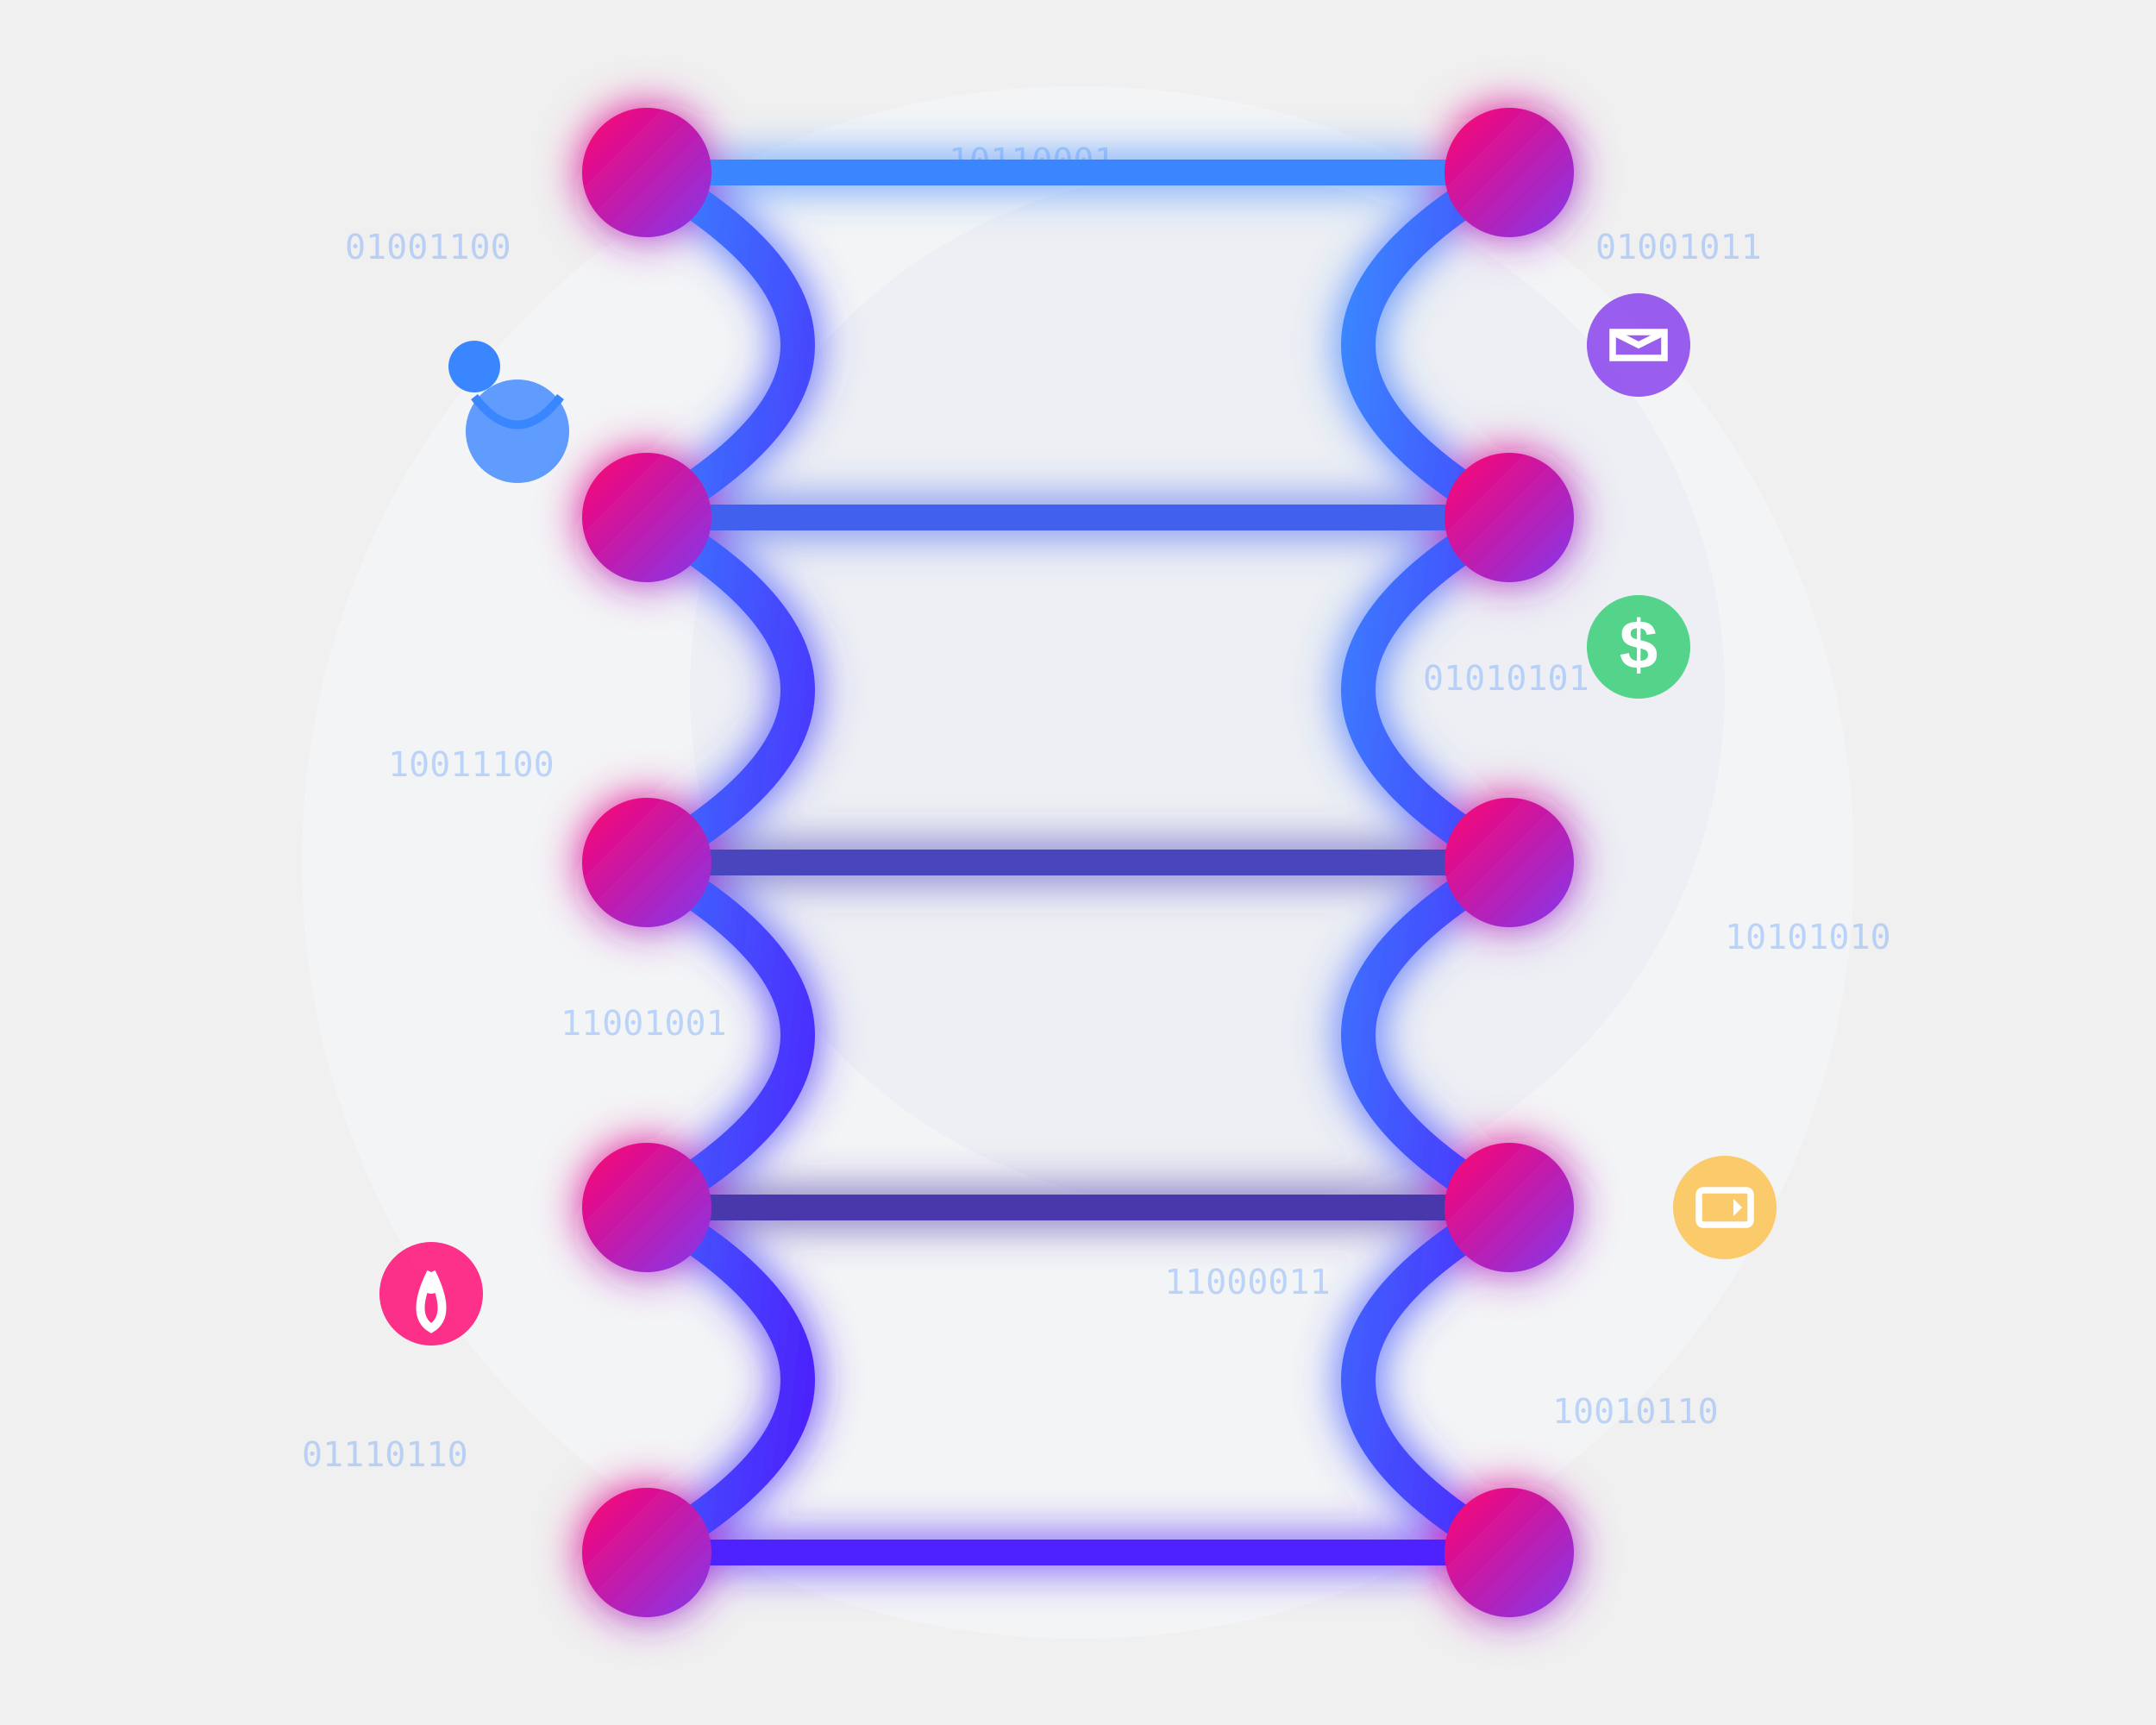
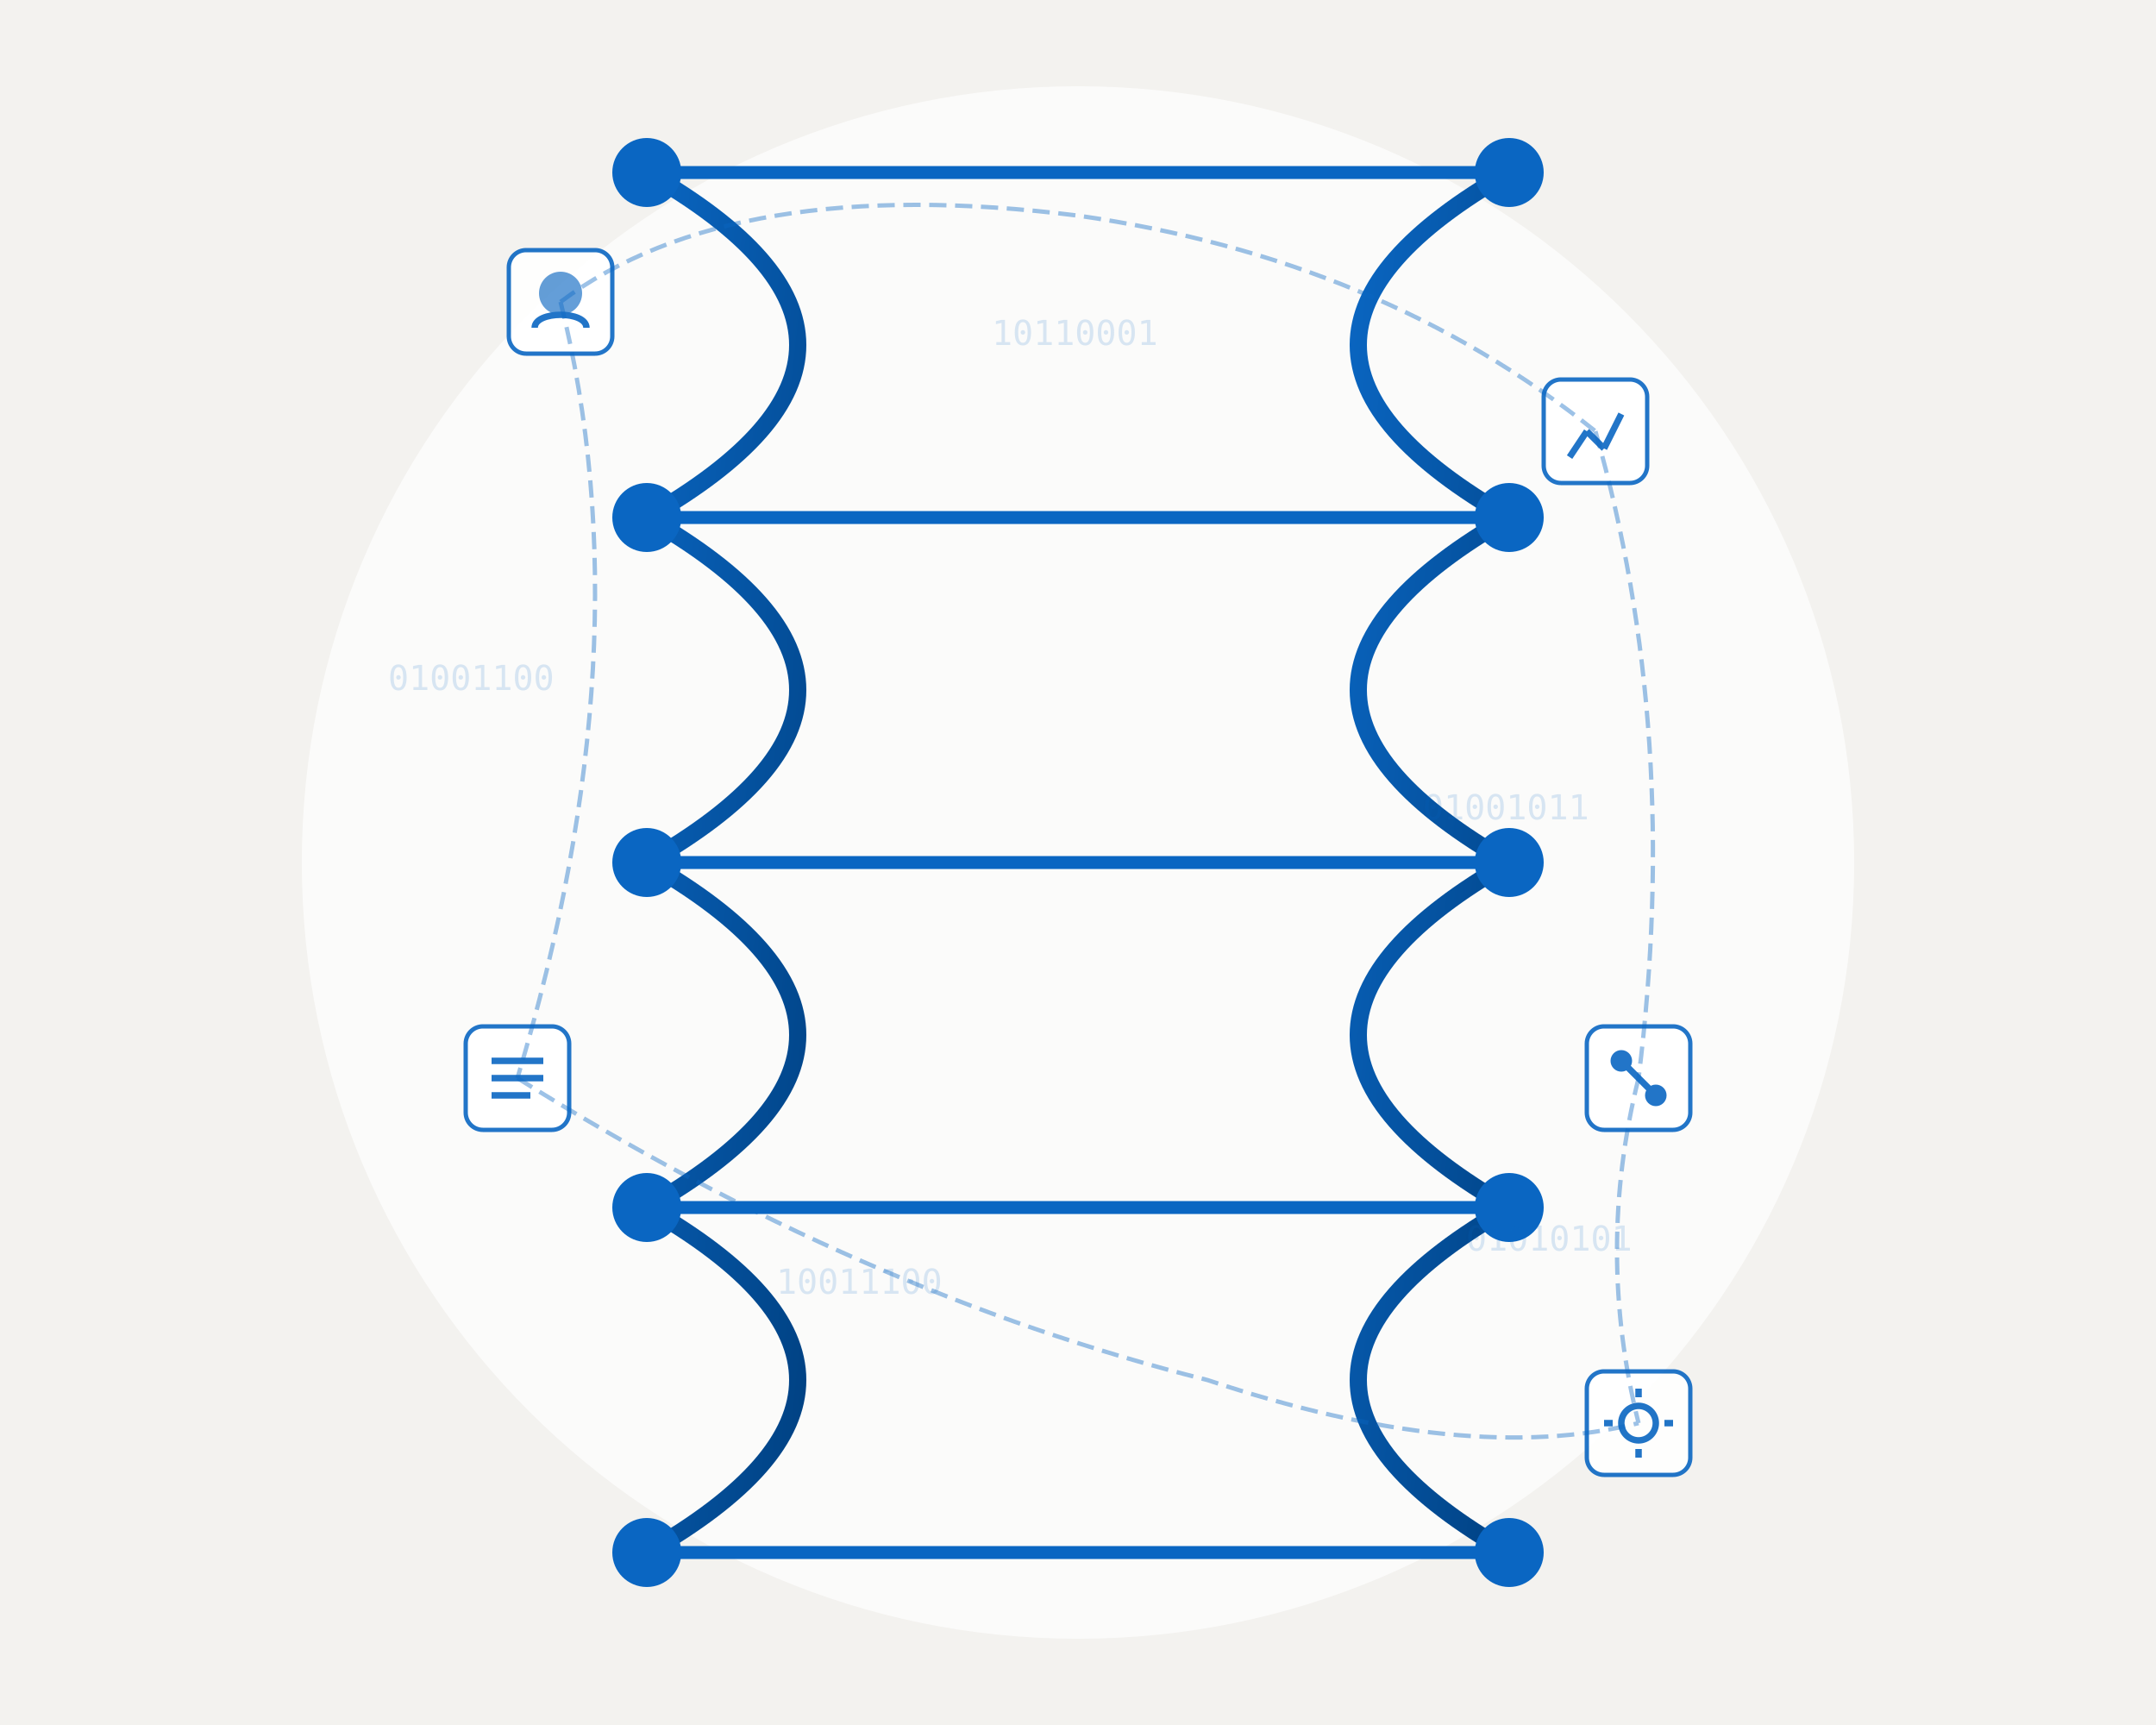
<svg xmlns="http://www.w3.org/2000/svg" width="500" height="400" viewBox="0 0 500 400">
  <defs>
    <linearGradient id="dnaGradient" x1="0%" y1="0%" x2="100%" y2="100%">
-       <stop offset="0%" stop-color="#3a86ff" />
-       <stop offset="100%" stop-color="#4d21fc" />
+       <stop offset="0%" stop-color="#0a66c2" />
+       <stop offset="100%" stop-color="#004182" />
    </linearGradient>
    <linearGradient id="dataGradient" x1="0%" y1="0%" x2="100%" y2="100%">
-       <stop offset="0%" stop-color="#ff006e" />
-       <stop offset="100%" stop-color="#8338ec" />
+       <stop offset="0%" stop-color="#0073b1" />
+       <stop offset="100%" stop-color="#0a66c2" />
    </linearGradient>
-     <filter id="glow" x="-20%" y="-20%" width="140%" height="140%">
-       <feGaussianBlur stdDeviation="5" result="blur" />
-       <feComposite in="SourceGraphic" in2="blur" operator="over" />
-     </filter>
  </defs>
-   <circle cx="250" cy="200" r="180" fill="#f5f7fa" opacity="0.6" />
-   <circle cx="280" cy="160" r="120" fill="#e4e8f0" opacity="0.4" />
-   <g class="dna-helix" filter="url(#glow)">
-     <path d="M150,40 Q220,80 150,120 Q220,160 150,200 Q220,240 150,280 Q220,320 150,360" stroke="url(#dnaGradient)" stroke-width="8" fill="none" stroke-linecap="round" />
-     <path d="M350,40 Q280,80 350,120 Q280,160 350,200 Q280,240 350,280 Q280,320 350,360" stroke="url(#dnaGradient)" stroke-width="8" fill="none" stroke-linecap="round" />
-     <line x1="150" y1="40" x2="350" y2="40" stroke="#3a86ff" stroke-width="6" stroke-linecap="round" />
-     <line x1="150" y1="120" x2="350" y2="120" stroke="#4361ee" stroke-width="6" stroke-linecap="round" />
-     <line x1="150" y1="200" x2="350" y2="200" stroke="#4a45bd" stroke-width="6" stroke-linecap="round" />
-     <line x1="150" y1="280" x2="350" y2="280" stroke="#4939ab" stroke-width="6" stroke-linecap="round" />
-     <line x1="150" y1="360" x2="350" y2="360" stroke="#4d21fc" stroke-width="6" stroke-linecap="round" />
-     <circle cx="150" cy="40" r="15" fill="url(#dataGradient)" />
-     <circle cx="350" cy="40" r="15" fill="url(#dataGradient)" />
-     <circle cx="150" cy="120" r="15" fill="url(#dataGradient)" />
-     <circle cx="350" cy="120" r="15" fill="url(#dataGradient)" />
-     <circle cx="150" cy="200" r="15" fill="url(#dataGradient)" />
-     <circle cx="350" cy="200" r="15" fill="url(#dataGradient)" />
-     <circle cx="150" cy="280" r="15" fill="url(#dataGradient)" />
-     <circle cx="350" cy="280" r="15" fill="url(#dataGradient)" />
-     <circle cx="150" cy="360" r="15" fill="url(#dataGradient)" />
-     <circle cx="350" cy="360" r="15" fill="url(#dataGradient)" />
+   <rect width="500" height="400" fill="#f3f2ef" />
+   <circle cx="250" cy="200" r="180" fill="#ffffff" opacity="0.7" />
+   <g class="dna-helix">
+     <path d="M150,40 Q220,80 150,120 Q220,160 150,200 Q220,240 150,280 Q220,320 150,360" stroke="url(#dnaGradient)" stroke-width="4" fill="none" stroke-linecap="round" />
+     <path d="M350,40 Q280,80 350,120 Q280,160 350,200 Q280,240 350,280 Q280,320 350,360" stroke="url(#dnaGradient)" stroke-width="4" fill="none" stroke-linecap="round" />
+     <line x1="150" y1="40" x2="350" y2="40" stroke="#0a66c2" stroke-width="3" stroke-linecap="round" />
+     <line x1="150" y1="120" x2="350" y2="120" stroke="#0a66c2" stroke-width="3" stroke-linecap="round" />
+     <line x1="150" y1="200" x2="350" y2="200" stroke="#0a66c2" stroke-width="3" stroke-linecap="round" />
+     <line x1="150" y1="280" x2="350" y2="280" stroke="#0a66c2" stroke-width="3" stroke-linecap="round" />
+     <line x1="150" y1="360" x2="350" y2="360" stroke="#0a66c2" stroke-width="3" stroke-linecap="round" />
+     <circle cx="150" cy="40" r="8" fill="#0a66c2" />
+     <circle cx="350" cy="40" r="8" fill="#0a66c2" />
+     <circle cx="150" cy="120" r="8" fill="#0a66c2" />
+     <circle cx="350" cy="120" r="8" fill="#0a66c2" />
+     <circle cx="150" cy="200" r="8" fill="#0a66c2" />
+     <circle cx="350" cy="200" r="8" fill="#0a66c2" />
+     <circle cx="150" cy="280" r="8" fill="#0a66c2" />
+     <circle cx="350" cy="280" r="8" fill="#0a66c2" />
+     <circle cx="150" cy="360" r="8" fill="#0a66c2" />
+     <circle cx="350" cy="360" r="8" fill="#0a66c2" />
  </g>
-   <g class="data-icons">
-     <circle cx="120" cy="100" r="12" fill="#3a86ff" opacity="0.8" />
-     <circle cx="110" cy="85" r="6" fill="#3a86ff" />
-     <path d="M110,92 Q120,105 130,92" stroke="#3a86ff" stroke-width="2" fill="none" />
-     <g transform="translate(380, 150)">
-       <circle cx="0" cy="0" r="12" fill="#2ecc71" opacity="0.8" />
-       <text x="0" y="5" font-family="Arial" font-size="16" font-weight="bold" text-anchor="middle" fill="white">$</text>
+   <g class="data-elements" opacity="0.9">
+     <g transform="translate(130, 70)">
+       <rect x="-12" y="-12" width="24" height="24" rx="4" fill="white" stroke="#0a66c2" stroke-width="1" />
+       <circle cx="0" cy="-2" r="5" fill="#0a66c2" opacity="0.7" />
+       <path d="M-6,6 C-6,2 6,2 6,6" stroke="#0a66c2" stroke-width="1.5" fill="none" />
    </g>
-     <g transform="translate(100, 300)">
-       <circle cx="0" cy="0" r="12" fill="#ff006e" opacity="0.8" />
-       <path d="M0,-5 Q-5,5 0,8 Q5,5 0,-5" stroke="white" stroke-width="2" fill="none" />
-       <circle cx="0" cy="-2" r="2" fill="white" />
+     <g transform="translate(370, 100)">
+       <rect x="-12" y="-12" width="24" height="24" rx="4" fill="white" stroke="#0a66c2" stroke-width="1" />
+       <line x1="-6" y1="6" x2="-2" y2="0" stroke="#0a66c2" stroke-width="1.5" />
+       <line x1="-2" y1="0" x2="2" y2="4" stroke="#0a66c2" stroke-width="1.5" />
+       <line x1="2" y1="4" x2="6" y2="-4" stroke="#0a66c2" stroke-width="1.5" />
    </g>
-     <g transform="translate(400, 280)">
-       <circle cx="0" cy="0" r="12" fill="#fcbf49" opacity="0.8" />
-       <rect x="-6" y="-4" width="12" height="8" rx="1" stroke="white" stroke-width="1.5" fill="none" />
-       <polygon points="0,0 -2,-2 -2,2" fill="white" transform="translate(4, 0)" />
+     <g transform="translate(120, 250)">
+       <rect x="-12" y="-12" width="24" height="24" rx="4" fill="white" stroke="#0a66c2" stroke-width="1" />
+       <line x1="-6" y1="-4" x2="6" y2="-4" stroke="#0a66c2" stroke-width="1.5" />
+       <line x1="-6" y1="0" x2="6" y2="0" stroke="#0a66c2" stroke-width="1.5" />
+       <line x1="-6" y1="4" x2="3" y2="4" stroke="#0a66c2" stroke-width="1.5" />
    </g>
-     <g transform="translate(380, 80)">
-       <circle cx="0" cy="0" r="12" fill="#8338ec" opacity="0.8" />
-       <path d="M-6,-3 L6,-3 L6,3 L-6,3 Z" stroke="white" stroke-width="1.5" fill="none" />
-       <path d="M-6,-3 L0,0 L6,-3" stroke="white" stroke-width="1.5" fill="none" />
+     <g transform="translate(380, 250)">
+       <rect x="-12" y="-12" width="24" height="24" rx="4" fill="white" stroke="#0a66c2" stroke-width="1" />
+       <circle cx="-4" cy="-4" r="2.5" fill="#0a66c2" />
+       <circle cx="4" cy="4" r="2.5" fill="#0a66c2" />
+       <line x1="-4" y1="-4" x2="4" y2="4" stroke="#0a66c2" stroke-width="1.5" />
+     </g>
+     <g transform="translate(380, 330)">
+       <rect x="-12" y="-12" width="24" height="24" rx="4" fill="white" stroke="#0a66c2" stroke-width="1" />
+       <circle cx="0" cy="0" r="4" fill="none" stroke="#0a66c2" stroke-width="1.5" />
+       <line x1="0" y1="-8" x2="0" y2="-6" stroke="#0a66c2" stroke-width="1.5" />
+       <line x1="0" y1="8" x2="0" y2="6" stroke="#0a66c2" stroke-width="1.5" />
+       <line x1="-8" y1="0" x2="-6" y2="0" stroke="#0a66c2" stroke-width="1.5" />
+       <line x1="8" y1="0" x2="6" y2="0" stroke="#0a66c2" stroke-width="1.5" />
    </g>
  </g>
-   <g font-family="monospace" font-size="8" fill="#3a86ff" opacity="0.3">
-     <text x="80" y="60">01001100</text>
-     <text x="220" y="40">10110001</text>
-     <text x="370" y="60">01001011</text>
-     <text x="90" y="180">10011100</text>
-     <text x="330" y="160">01010101</text>
-     <text x="130" y="240">11001001</text>
-     <text x="400" y="220">10101010</text>
-     <text x="70" y="340">01110110</text>
-     <text x="270" y="300">11000011</text>
-     <text x="360" y="330">10010110</text>
+   <g stroke="#0a66c2" stroke-width="1" opacity="0.4" stroke-dasharray="4,2">
+     <path d="M130,70 Q170,40 250,50 Q320,60 370,100" fill="none" />
+     <path d="M130,70 Q150,150 120,250" fill="none" />
+     <path d="M370,100 Q390,170 380,250" fill="none" />
+     <path d="M120,250 Q200,300 280,320 Q340,340 380,330" fill="none" />
+     <path d="M380,250 Q370,290 380,330" fill="none" />
+   </g>
+   <g font-family="monospace" font-size="8" fill="#0a66c2" opacity="0.15">
+     <text x="90" y="160">01001100</text>
+     <text x="230" y="80">10110001</text>
+     <text x="330" y="190">01001011</text>
+     <text x="180" y="300">10011100</text>
+     <text x="340" y="290">01010101</text>
  </g>
</svg>
